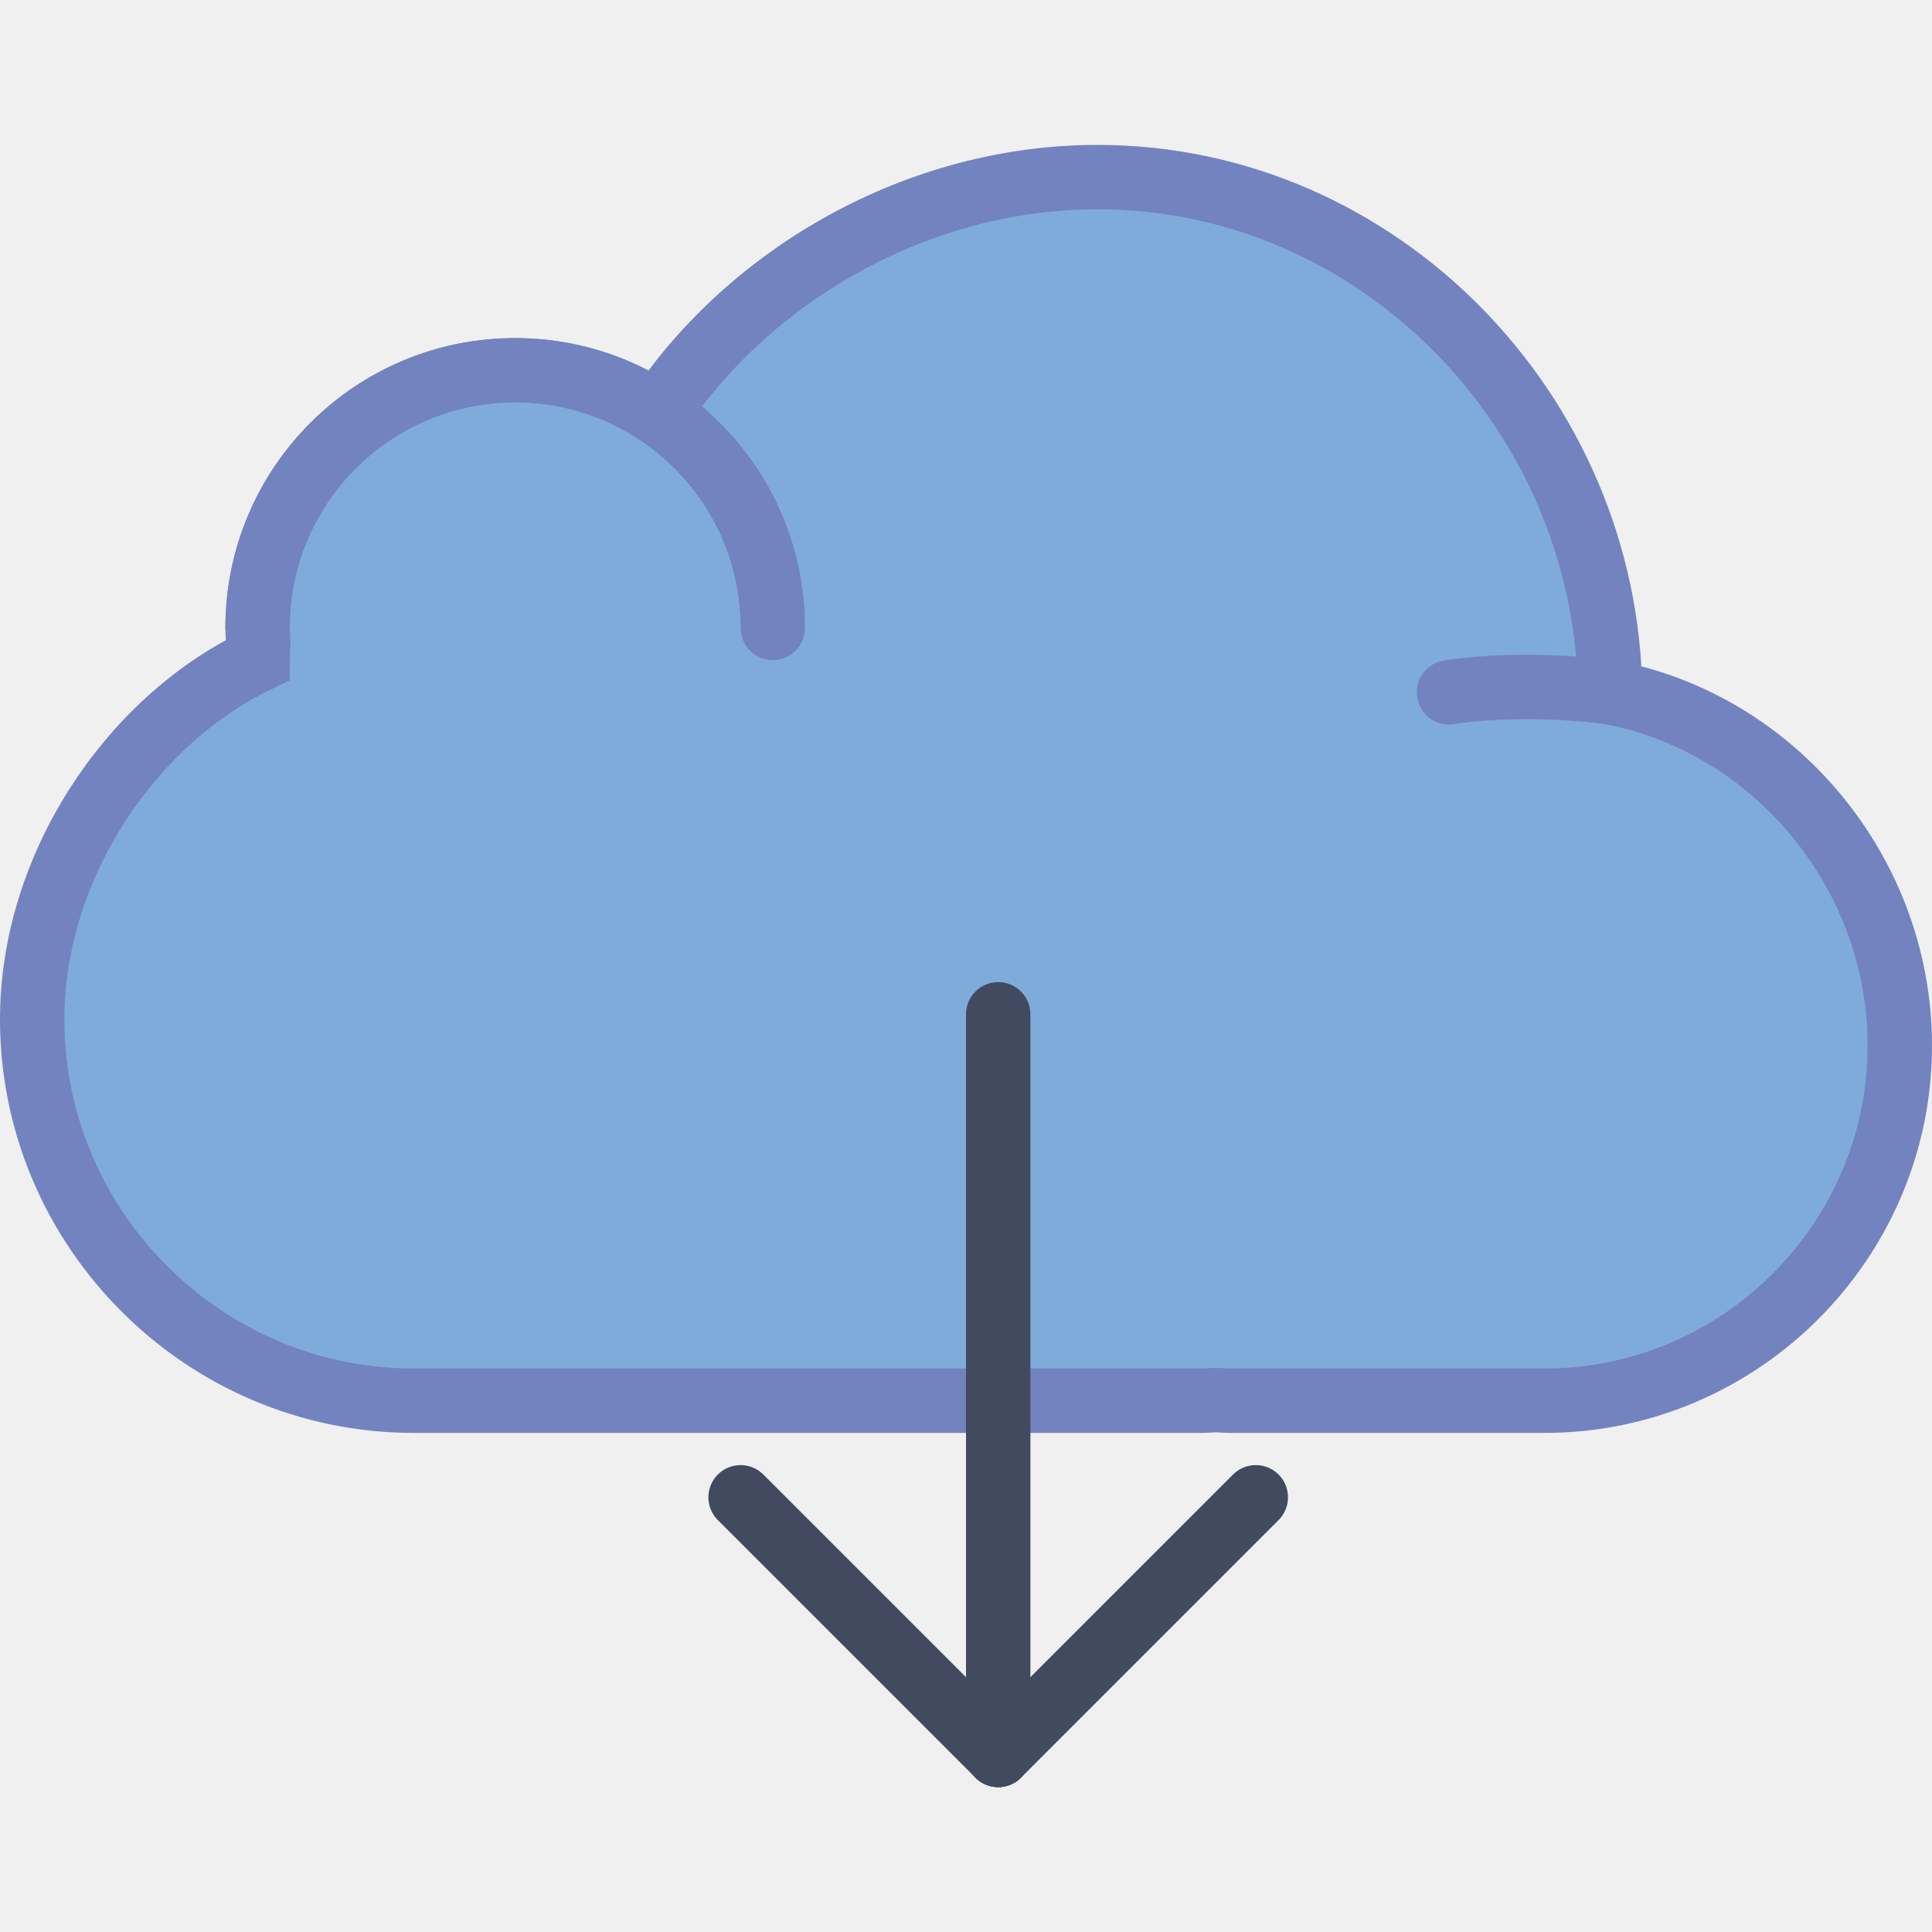
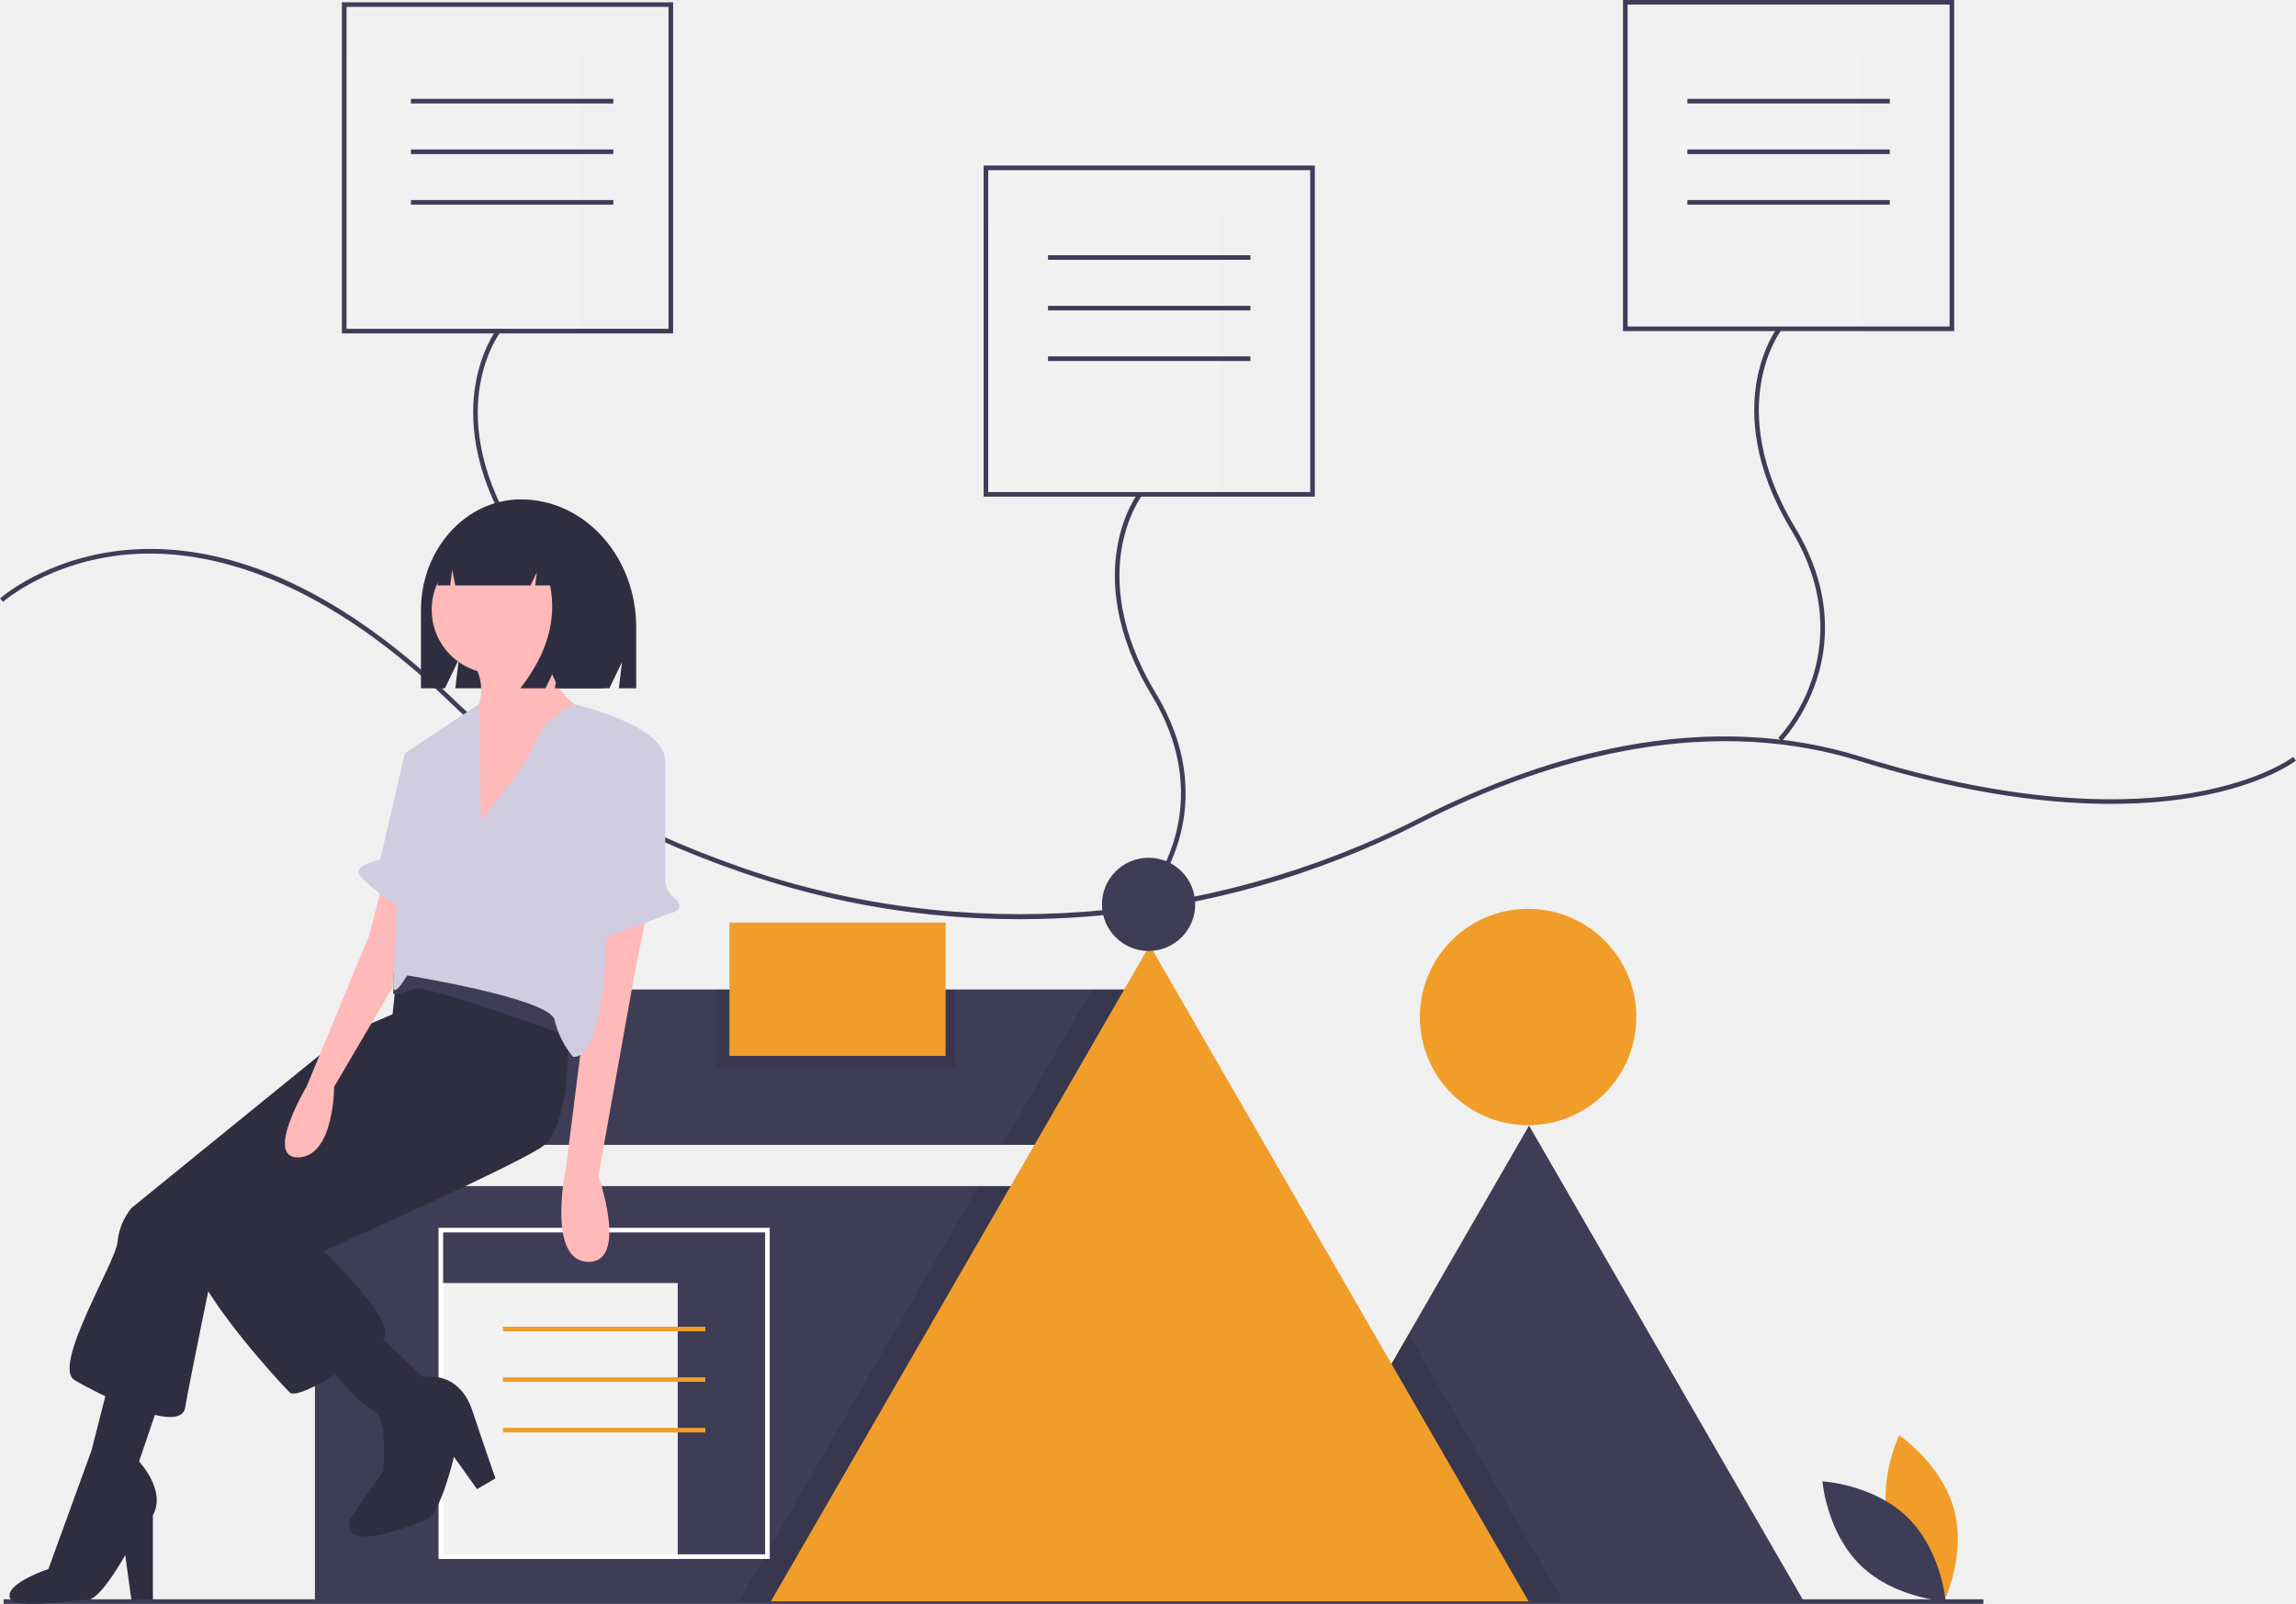
- <svg xmlns="http://www.w3.org/2000/svg" version="1.1" id="Capa_1" x="0px" y="0px" viewBox="0 0 60 60" style="enable-background:new 0 0 60 60;" xml:space="preserve">
-   <path style="fill:#7FABDA;stroke:#7383BF;stroke-width:2;stroke-linecap:round;stroke-miterlimit:10;" d="M50.003,21.5  c-0.115-8.699-7.193-16-15.919-16c-5.559,0-10.779,3.005-13.661,7.336C19.157,11.993,17.636,11.5,16,11.5c-4.418,0-8,3.582-8,8  c0,0.153,0.014,0.302,0.023,0.454C8.013,20.136,8,20.32,8,20.5c-3.988,1.912-7,6.457-7,11.155C1,38.17,6.33,43.5,12.845,43.5h24.507  c0.138,0,0.272-0.016,0.408-0.021c0.137,0.005,0.271,0.021,0.408,0.021h9.803C54.037,43.5,59,38.537,59,32.472  C59,27.101,55.106,22.461,50.003,21.5z" />
-   <path style="fill:#7FABDA;stroke:#7383BF;stroke-width:2;stroke-linecap:round;stroke-miterlimit:10;" d="M50.003,21.5  c0,0-2.535-0.375-5.003,0" />
-   <path style="fill:#7FABDA;stroke:#7383BF;stroke-width:2;stroke-linecap:round;stroke-miterlimit:10;" d="M8,19.5  c0-4.418,3.582-8,8-8s8,3.582,8,8" />
-   <line style="fill:none;stroke:#424A60;stroke-width:2;stroke-linecap:round;stroke-miterlimit:10;" x1="31" y1="31.5" x2="31" y2="54.5" />
-   <line style="fill:none;stroke:#424A60;stroke-width:2;stroke-linecap:round;stroke-miterlimit:10;" x1="31" y1="54.5" x2="23" y2="46.5" />
-   <line style="fill:none;stroke:#424A60;stroke-width:2;stroke-linecap:round;stroke-miterlimit:10;" x1="39" y1="46.5" x2="31" y2="54.5" />
-   <g>
- </g>
-   <g>
- </g>
-   <g>
- </g>
-   <g>
- </g>
-   <g>
- </g>
-   <g>
- </g>
-   <g>
- </g>
-   <g>
- </g>
-   <g>
- </g>
-   <g>
- </g>
-   <g>
- </g>
-   <g>
- </g>
-   <g>
- </g>
-   <g>
- </g>
-   <g>
- </g>
+ <svg xmlns="http://www.w3.org/2000/svg" id="bfc717e4-0ce1-40c2-86b9-35a542da0074" data-name="Layer 1" width="998.282" height="697.551" viewBox="0 0 998.282 697.551">
+   <rect x="149.668" y="24" width="103" height="120" fill="#f2f2f2" />
+   <rect x="427.668" y="94" width="103" height="120" fill="#f2f2f2" />
+   <rect x="706.668" y="24" width="103" height="120" fill="#f2f2f2" />
+   <rect x="228.621" y="430.337" width="270.99" height="67.57" fill="#3f3d56" />
+   <polygon points="784.198 696.3 545.438 696.3 612.488 580.17 664.818 489.53 784.198 696.3" fill="#3f3d56" />
+   <rect x="136.938" y="515.85" width="396.84" height="180.5" fill="#3f3d56" />
+   <circle cx="664.4" cy="442.315" r="47.055" fill="#f19d2a" />
+   <rect x="1.564" y="695.551" width="860.79" height="2" fill="#3f3d56" />
+   <polygon points="499.608 434.87 499.608 497.91 435.798 497.91 474.798 430.34 496.998 430.34 499.608 434.87" opacity="0.1" />
+   <polygon points="533.778 515.85 533.778 696.35 321.228 696.35 321.428 696 425.438 515.85 533.778 515.85" opacity="0.1" />
+   <polygon points="679.538 696.3 545.438 696.3 612.488 580.17 615.488 585.36 679.538 696.3" opacity="0.1" />
+   <polygon points="664.628 696.45 335.168 696.45 335.428 696 443.478 508.85 499.898 411.12 600.488 585.36 664.538 696.3 664.628 696.45" fill="#f19d2a" />
+   <circle cx="499.4" cy="393.315" r="20.268" fill="#3f3d56" />
+   <path d="M544.296,500.99A368.021,368.021,0,0,1,423.574,480.725C371.522,462.728,328.879,437.905,296.832,406.944c-60.621-58.566-110.321-67.392-141.333-64.486-33.57,3.147-53.111,20.338-53.304,20.511l-1.335-1.489c.197-.177,20.141-17.758,54.323-21.001,20.045-1.901,41.008,1.411,62.307,9.847,26.561,10.52,53.723,29.085,80.733,55.179,31.836,30.757,74.231,55.429,126.006,73.33,95.047,32.861,202.169,24.905,293.899-21.829,30.371-15.475,60.389-26.037,89.218-31.394,36.354-6.757,70.83-5.188,102.479,4.658,69.549,21.637,117.054,20.49,144.658,15.719,29.784-5.148,43.298-15.451,43.431-15.554l1.229,1.579c-.56.435-14.046,10.714-44.319,15.946-27.822,4.81-75.667,5.975-145.592-15.781-70.801-22.024-142.509,2.312-190.195,26.608A383.879,383.879,0,0,1,573.398,499.872Q558.795,500.99,544.296,500.99Z" transform="translate(-100.8589 -101.2244)" fill="#3f3d56" />
+   <path d="M318.508,424.573l-1.431-1.397a73.107,73.107,0,0,0,14.662-25.651c4.866-14.643,7.243-37.769-9.068-64.783-16.688-27.64-17.439-50.089-15.131-64.055,2.512-15.196,8.921-23.714,9.192-24.069l1.589,1.214c-.064.083-6.417,8.556-8.828,23.299-2.226,13.611-1.449,35.517,14.889,62.577,16.728,27.705,14.25,51.473,9.226,66.533C328.165,414.558,318.9,424.171,318.508,424.573Z" transform="translate(-100.8589 -101.2244)" fill="#3f3d56" />
+   <path d="M393.527,246.224h-144v-144h144Zm-142-2h140v-140h-140Z" transform="translate(-100.8589 -101.2244)" fill="#3f3d56" />
+   <path d="M597.508,495.572l-1.432-1.396a73.122,73.122,0,0,0,14.662-25.65c4.866-14.644,7.242-37.77-9.068-64.784-16.688-27.64-17.438-50.089-15.13-64.055,2.512-15.196,8.92-23.714,9.192-24.069l1.589,1.214c-.063.083-6.417,8.556-8.828,23.299-2.226,13.611-1.449,35.517,14.89,62.577,16.728,27.705,14.249,51.473,9.225,66.534C607.165,485.558,597.9,495.171,597.508,495.572Z" transform="translate(-100.8589 -101.2244)" fill="#3f3d56" />
+   <path d="M672.527,317.224h-144v-144h144Zm-142-2h140v-140h-140Z" transform="translate(-100.8589 -101.2244)" fill="#3f3d56" />
+   <path d="M875.508,423.573l-1.432-1.397a73.115,73.115,0,0,0,14.662-25.651c4.866-14.643,7.242-37.769-9.068-64.783-16.688-27.64-17.438-50.089-15.13-64.055,2.512-15.196,8.92-23.714,9.192-24.069l1.589,1.214c-.063.083-6.417,8.556-8.828,23.299-2.226,13.611-1.449,35.517,14.89,62.577,16.728,27.705,14.249,51.473,9.225,66.533C885.165,413.558,875.9,423.171,875.508,423.573Z" transform="translate(-100.8589 -101.2244)" fill="#3f3d56" />
+   <path d="M950.527,245.224h-144v-144h144Zm-142-2h140v-140h-140Z" transform="translate(-100.8589 -101.2244)" fill="#3f3d56" />
+   <rect x="178.668" y="43" width="88" height="2" fill="#3f3d56" />
+   <rect x="178.668" y="65" width="88" height="2" fill="#3f3d56" />
+   <rect x="178.668" y="87" width="88" height="2" fill="#3f3d56" />
+   <rect x="455.668" y="111" width="88" height="2" fill="#3f3d56" />
+   <rect x="455.668" y="133" width="88" height="2" fill="#3f3d56" />
+   <rect x="455.668" y="155" width="88" height="2" fill="#3f3d56" />
+   <rect x="733.668" y="43" width="88" height="2" fill="#3f3d56" />
+   <rect x="733.668" y="65" width="88" height="2" fill="#3f3d56" />
+   <rect x="733.668" y="87" width="88" height="2" fill="#3f3d56" />
+   <path d="M922.279,765.377c5.391,19.928,23.856,32.27,23.856,32.27s9.725-19.968,4.334-39.896-23.856-32.27-23.856-32.27S916.888,745.448,922.279,765.377Z" transform="translate(-100.8589 -101.2244)" fill="#f19d2a" />
+   <path d="M930.201,761.094c14.793,14.4,16.6,36.537,16.6,36.537s-22.177-1.211-36.97-15.611-16.6-36.537-16.6-36.537S915.408,746.693,930.201,761.094Z" transform="translate(-100.8589 -101.2244)" fill="#3f3d56" />
+   <rect x="191.668" y="558" width="103" height="120" fill="#f2f2f2" />
+   <path d="M435.527,779.224h-144v-144h144Zm-142-2h140v-140h-140Z" transform="translate(-100.8589 -101.2244)" fill="#fff" />
+   <rect x="218.668" y="577" width="88" height="2" fill="#f19d2a" />
+   <rect x="218.668" y="599" width="88" height="2" fill="#f19d2a" />
+   <rect x="218.668" y="621" width="88" height="2" fill="#f19d2a" />
+   <path d="M327.397,318.411h-0c-24.032,0-43.514,21.62-43.514,48.291v33.885h10.421l6.033-12.555-1.508,12.555h66.985l5.485-11.413-1.371,11.413h7.542V373.981C377.47,343.29,355.052,318.411,327.397,318.411Z" transform="translate(-100.8589 -101.2244)" fill="#2f2e41" />
+   <path d="M277.538,539.796,250.821,551.151,157.979,626.627a27.326,27.326,0,0,0-6.011,14.694c-.668,8.683-28.721,54.102-18.702,60.113s46.087,24.045,48.091,12.023,12.691-63.453,12.691-63.453l89.502-80.151Z" transform="translate(-100.8589 -101.2244)" fill="#2f2e41" />
+   <path d="M172.674,703.438l-11.355,33.396s12.023,12.691,6.011,23.377v36.736h-9.351l-2.672-19.37s-10.651,19.125-16.03,19.37c-11.277.513-33.609,4.524-34.277-1.487s16.911-11.872,16.911-11.872l18.702-51.43,8.015-31.393Z" transform="translate(-100.8589 -101.2244)" fill="#2f2e41" />
+   <path d="M347.003,531.113s6.011,58.778-11.355,69.464S241.47,645.329,241.47,645.329s32.728,30.725,26.049,38.072-36.736,27.385-40.744,23.377-48.759-52.098-43.415-67.461,79.483-65.457,79.483-65.457l8.683-31.393,2.672-25.381,28.053-18.034Z" transform="translate(-100.8589 -101.2244)" fill="#2f2e41" />
+   <circle cx="215.543" cy="265.195" r="27.845" fill="#ffb9b9" />
+   <path d="M337.986,377.824s-1.336,25.381,19.37,33.396S305.925,471.334,305.925,471.334V413.224s9.351-10.019,0-25.381Z" transform="translate(-100.8589 -101.2244)" fill="#ffb9b9" />
+   <path d="M382.403,497.049,377.059,523.098,361.029,612.6s13.359,38.072-4.675,37.404-9.351-41.411-9.351-41.411l9.351-74.14V505.732Z" transform="translate(-100.8589 -101.2244)" fill="#ffb9b9" />
+   <path d="M267.519,484.358l-6.011,23.377-27.385,66.125s-18.702,31.393-3.34,30.725,15.362-30.725,15.362-30.725l31.393-53.434V490.37Z" transform="translate(-100.8589 -101.2244)" fill="#ffb9b9" />
+   <path d="M262.844,679.393l22.042,20.706s15.362-3.34,21.374,14.694,10.019,29.389,10.019,29.389l-8.015,4.675-10.019-14.026s-6.011,25.381-12.023,27.385-36.068,15.362-33.396,0l14.694-21.374s2.004-24.045-4.008-26.049S241.47,692.751,241.47,692.751Z" transform="translate(-100.8589 -101.2244)" fill="#2f2e41" />
+   <path d="M348.061,551.819s-62.785-22.71-66.793-20.706a30.12,30.12,0,0,1-9.408,2.442l.057-9.121s20.706-7.347,32.061-2.672,46.087,25.381,46.087,25.381Z" transform="translate(-100.8589 -101.2244)" fill="#3f3d56" />
+   <path d="M309.933,457.975s18.034-20.706,23.377-33.396a32.791,32.791,0,0,1,17.335-17.046s40.106,9.031,39.439,25.061-25.381,40.744-25.381,40.744,3.34,88.834-14.694,87.498a38.682,38.682,0,0,1-8.015-16.03c-2.004-9.351-64.121-19.37-64.121-19.37s-5.343,9.351-6.011,5.343,5.343-102.193,5.343-102.193l31.851-21.054Z" transform="translate(-100.8589 -101.2244)" fill="#d0cde1" />
+   <path d="M384.939,426.141l.447.251a9.215,9.215,0,0,1,4.705,8.037l-.007,49.569a9.288,9.288,0,0,0,3.304,7.069c2.573,2.188,4.959,5.342.035,6.983-8.015,2.672-39.408,16.03-40.076,11.355s-2.004-10.019,0-10.019c1.569,0,10.915-47.896,18.426-68.374A9.216,9.216,0,0,1,384.939,426.141Z" transform="translate(-100.8589 -101.2244)" fill="#d0cde1" />
+   <path d="M286.221,426.249l-9.351,2.672-10.687,46.087s-12.691,2.672-8.683,7.347S278.206,499.053,278.206,499.053Z" transform="translate(-100.8589 -101.2244)" fill="#d0cde1" />
+   <path d="M339.767,331.713a22.821,22.821,0,0,0-18.006-9.189h-.854c-16.472,0-29.824,14.905-29.824,33.291v0h5.519l.891-6.785,1.307,6.785h32.734l2.742-5.74-.686,5.74h6.44q4.507,22.385-12.953,44.771h10.97l5.485-11.48-1.371,11.48h20.911l4.114-26.403C367.186,354.409,355.697,337.642,339.767,331.713Z" transform="translate(-100.8589 -101.2244)" fill="#2f2e41" />
+   <rect x="311.141" y="430.337" width="104" height="33.9" opacity="0.1" />
+   <rect x="317.141" y="401.237" width="94" height="58" fill="#f19d2a" />
</svg>
